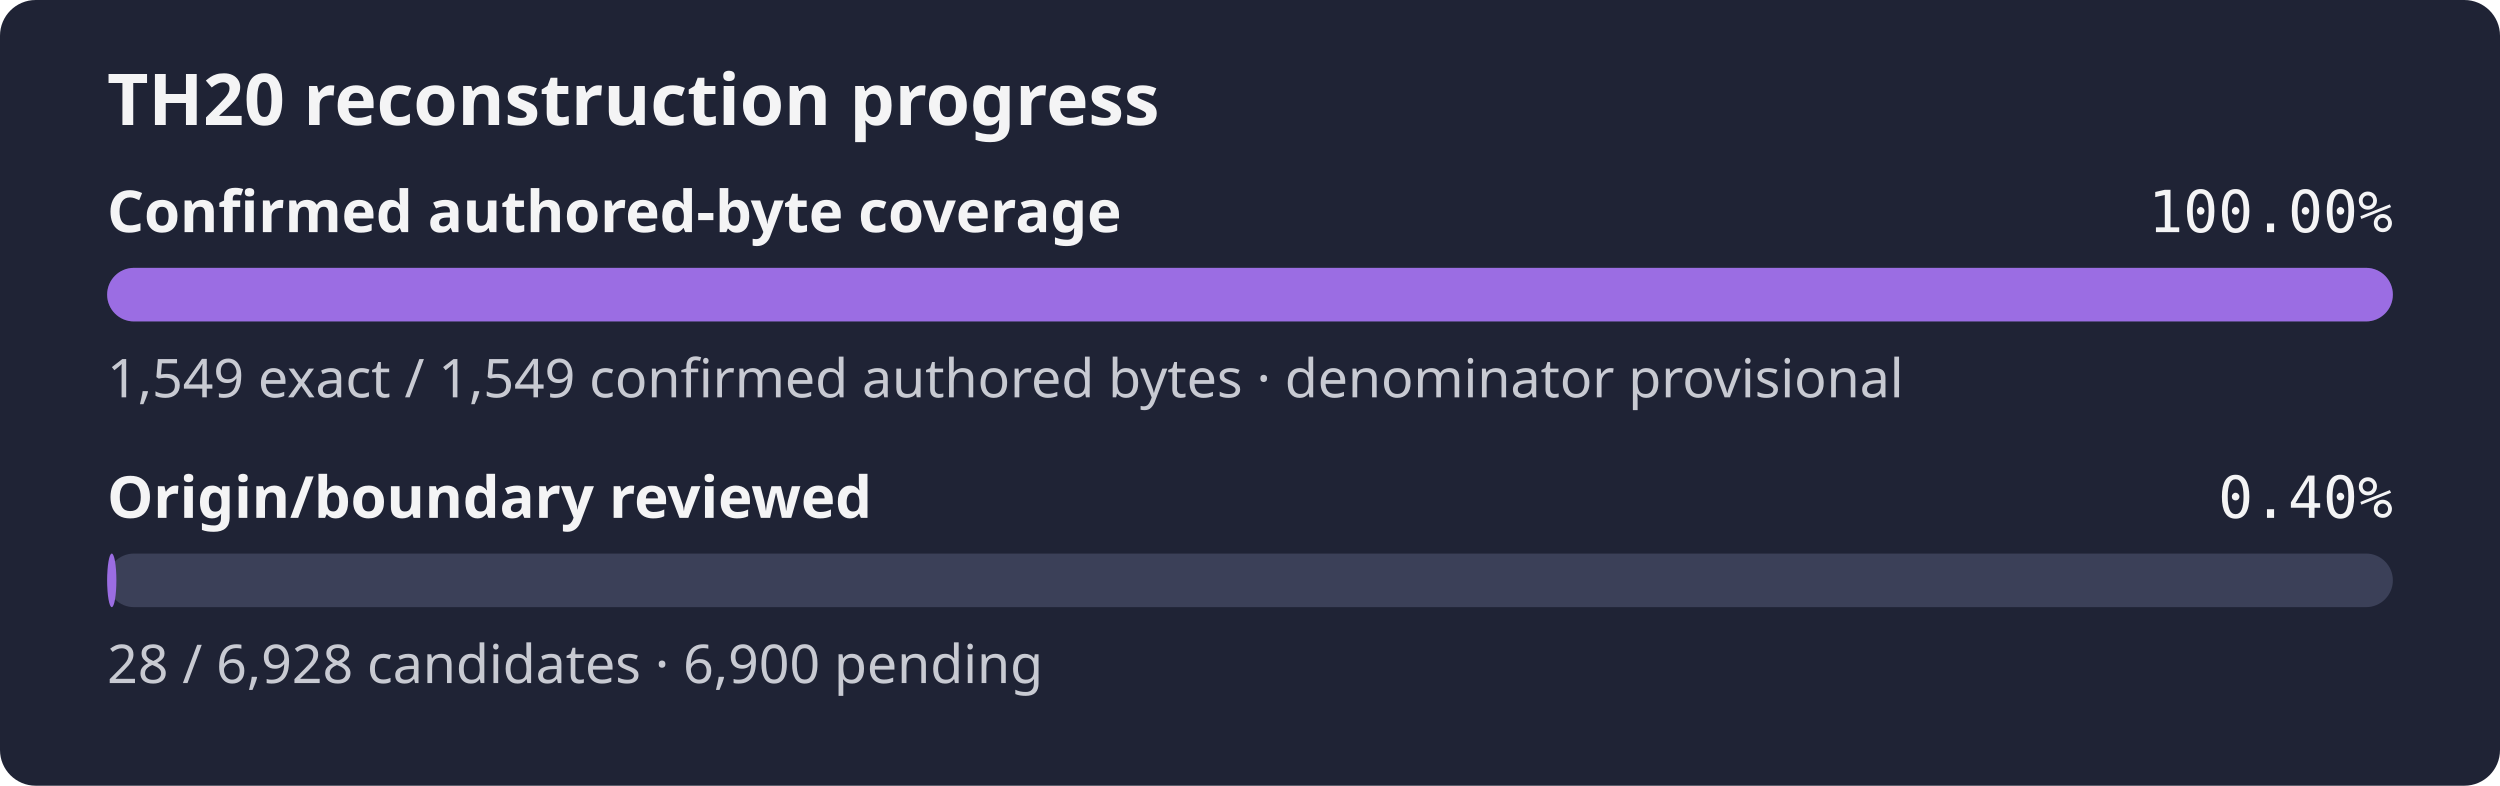
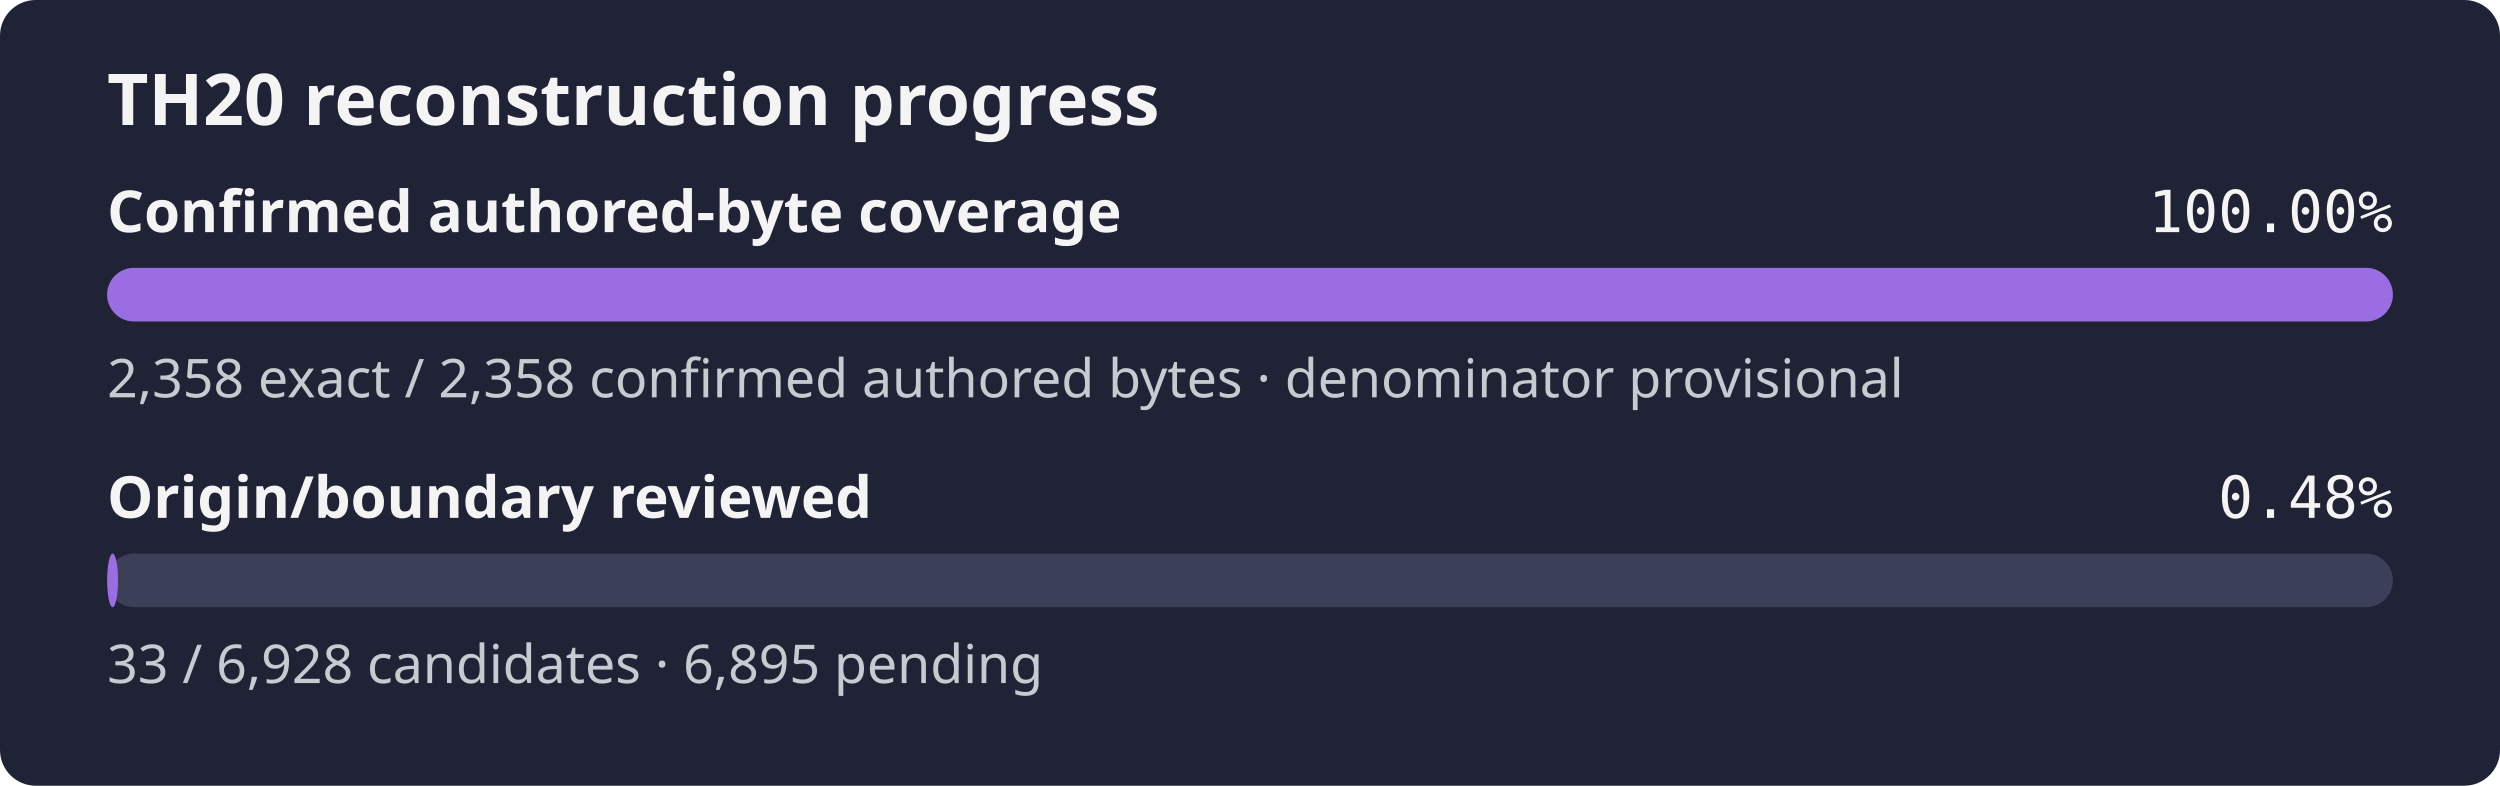
- <svg xmlns="http://www.w3.org/2000/svg" width="560" height="176" role="img" aria-label="TH20 reconstruction progress: 100.00% of the confirmed authored-byte set is exact, origin review 0.40%">
+ <svg xmlns="http://www.w3.org/2000/svg" width="560" height="176" role="img" aria-label="TH20 reconstruction progress: 100.00% of the confirmed authored-byte set is exact, origin review 0.48%">
  <rect width="560" height="176" rx="8" fill="#1f2335" />
  <text x="24" y="28" fill="#f4f4f5" font-family="sans-serif" font-size="16" font-weight="600">TH20 reconstruction progress</text>
  <text x="24" y="52" fill="#f4f4f5" font-family="sans-serif" font-size="13" font-weight="600">Confirmed authored-byte coverage</text>
  <text x="536" y="52" fill="#f4f4f5" text-anchor="end" font-family="monospace" font-size="13">100.00%</text>
  <rect x="24" y="60" width="512" height="12" rx="6" fill="#3b4058" />
  <rect x="24" y="60" width="512.00" height="12" rx="6" fill="#9b6de3" />
-   <text x="24" y="89" fill="#c8cad2" font-family="sans-serif" font-size="12">1,549 exact / 1,549 confirmed authored bytes · denominator provisional</text>
+   <text x="24" y="89" fill="#c8cad2" font-family="sans-serif" font-size="12">2,358 exact / 2,358 confirmed authored bytes · denominator provisional</text>
  <text x="24" y="116" fill="#f4f4f5" font-family="sans-serif" font-size="13" font-weight="600">Origin/boundary reviewed</text>
-   <text x="536" y="116" fill="#f4f4f5" text-anchor="end" font-family="monospace" font-size="13">0.40%</text>
+   <text x="536" y="116" fill="#f4f4f5" text-anchor="end" font-family="monospace" font-size="13">0.48%</text>
  <rect x="24" y="124" width="512" height="12" rx="6" fill="#3b4058" />
-   <rect x="24" y="124" width="2.07" height="12" rx="6" fill="#9b6de3" />
-   <text x="24" y="153" fill="#c8cad2" font-family="sans-serif" font-size="12">28 / 6,928 candidates · 6,900 pending</text>
+   <rect x="24" y="124" width="2.44" height="12" rx="6" fill="#9b6de3" />
+   <text x="24" y="153" fill="#c8cad2" font-family="sans-serif" font-size="12">33 / 6,928 candidates · 6,895 pending</text>
</svg>
